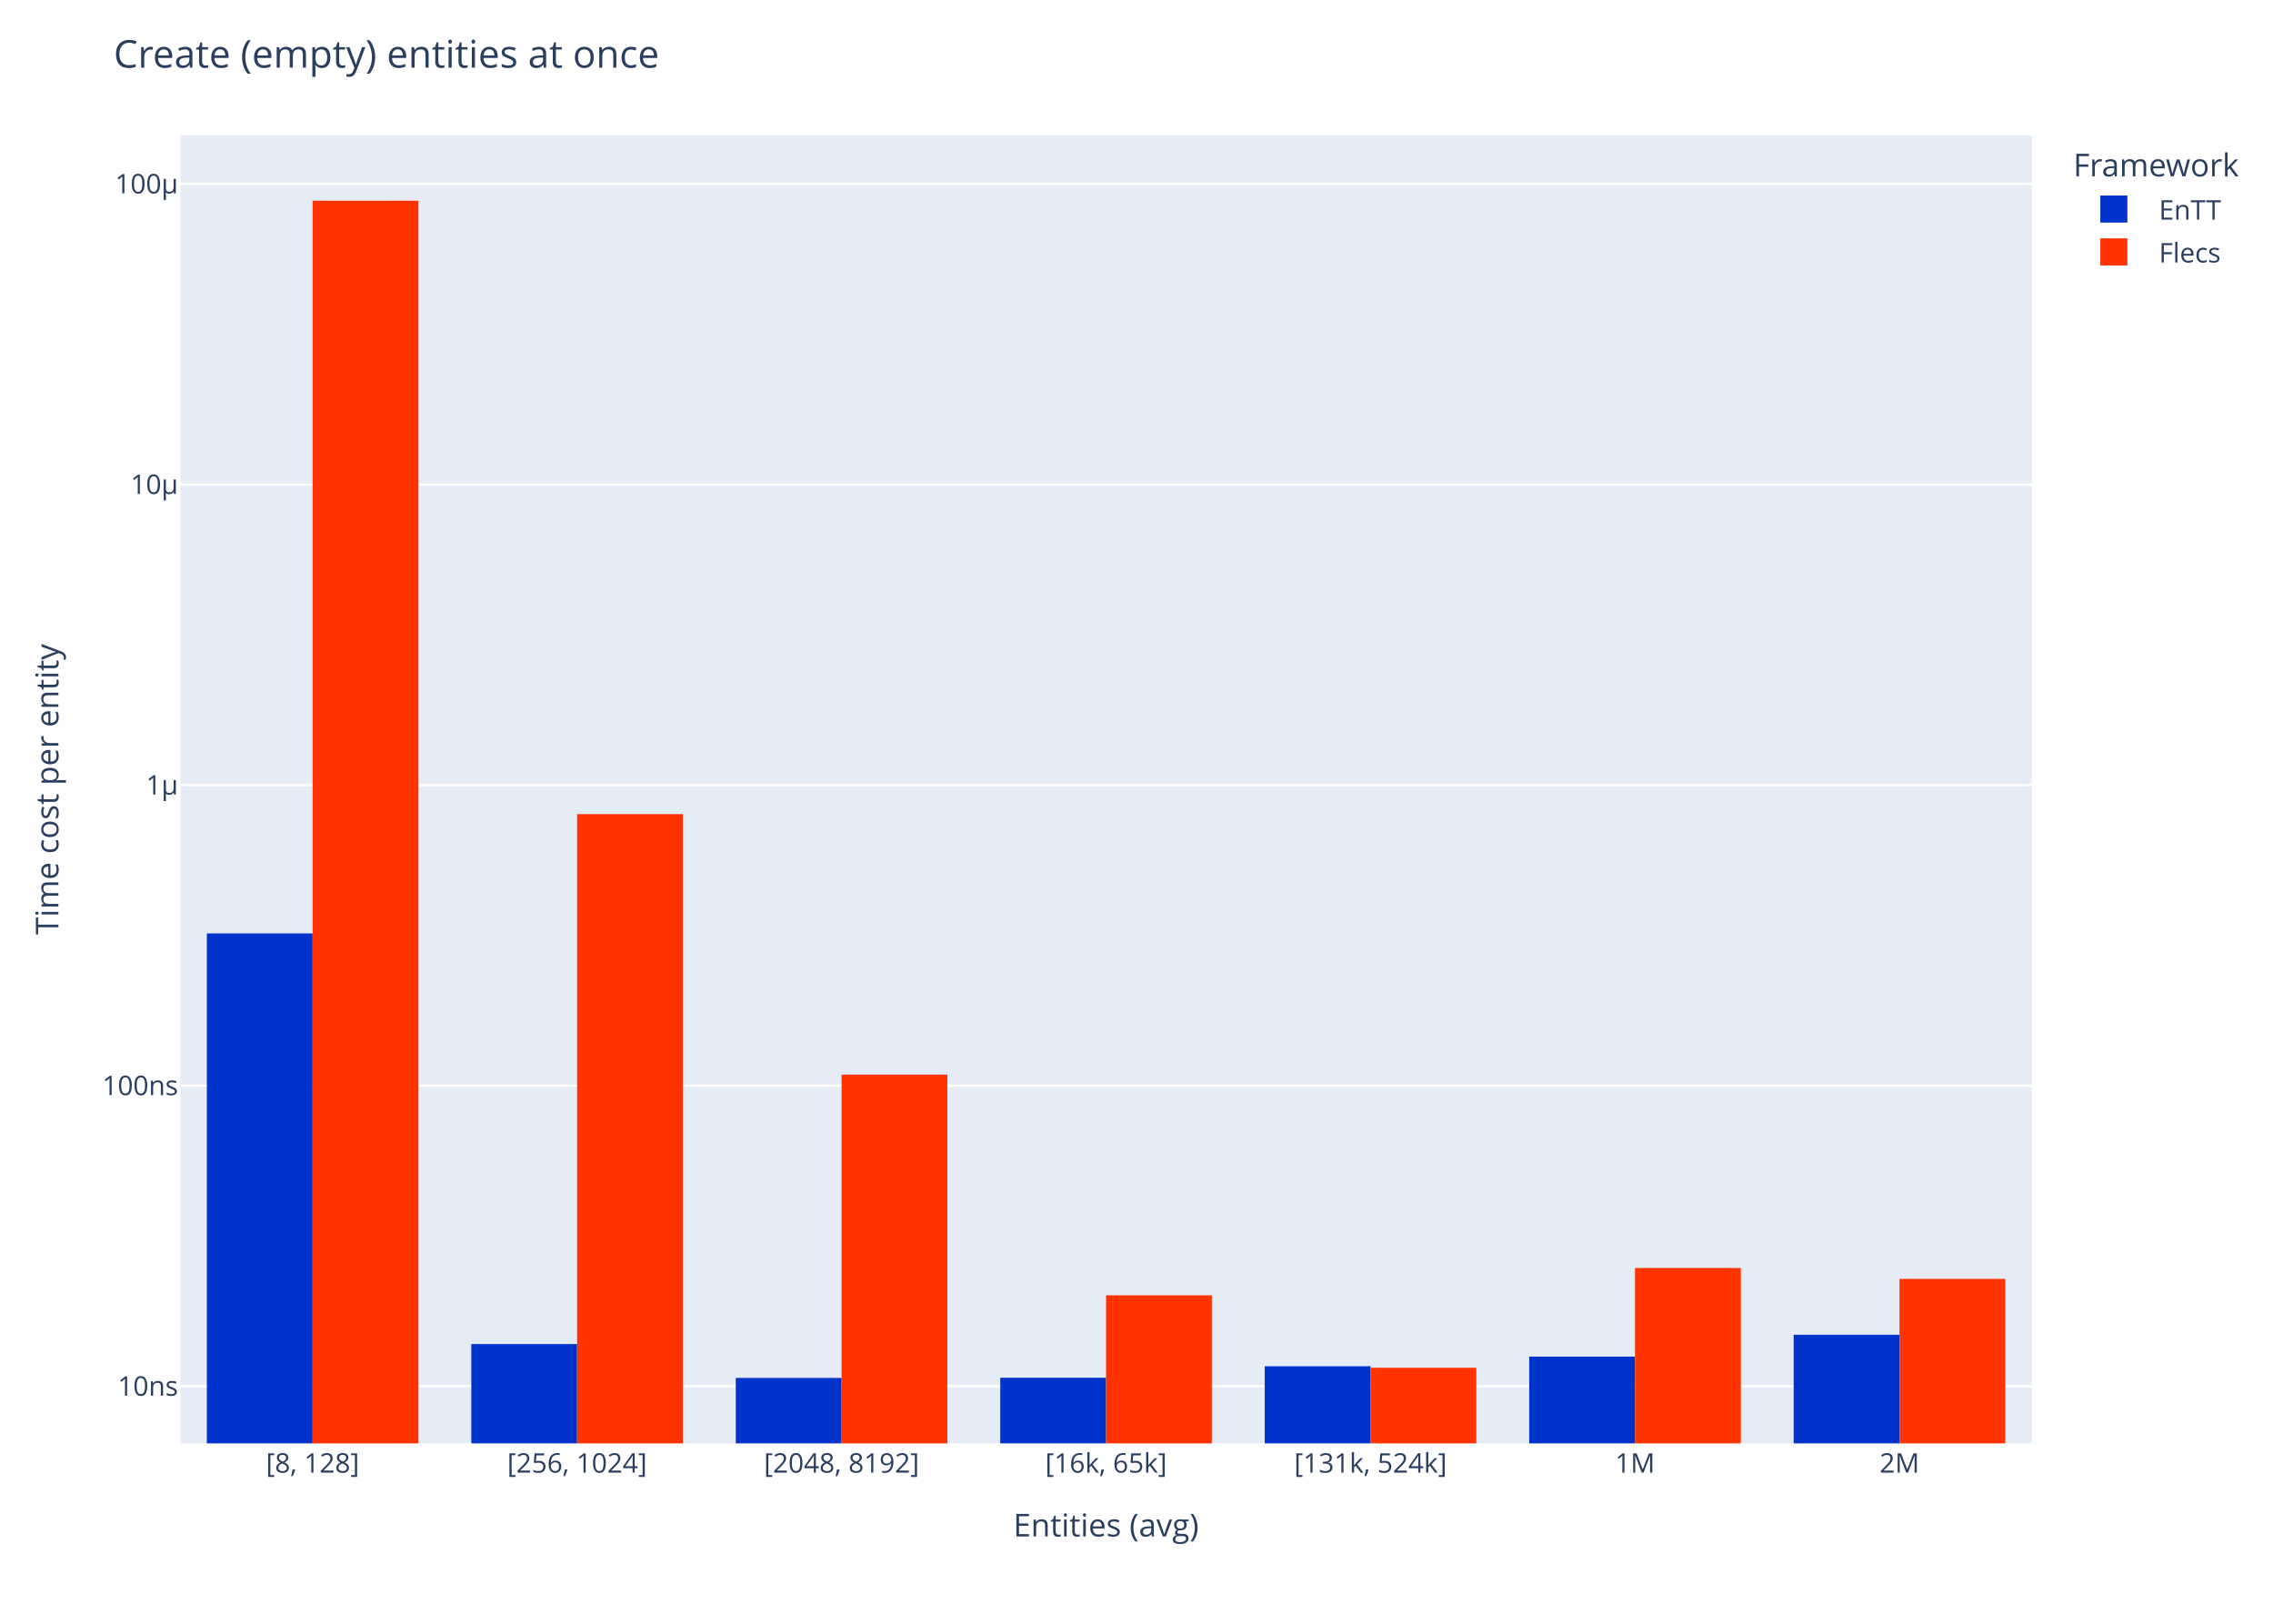
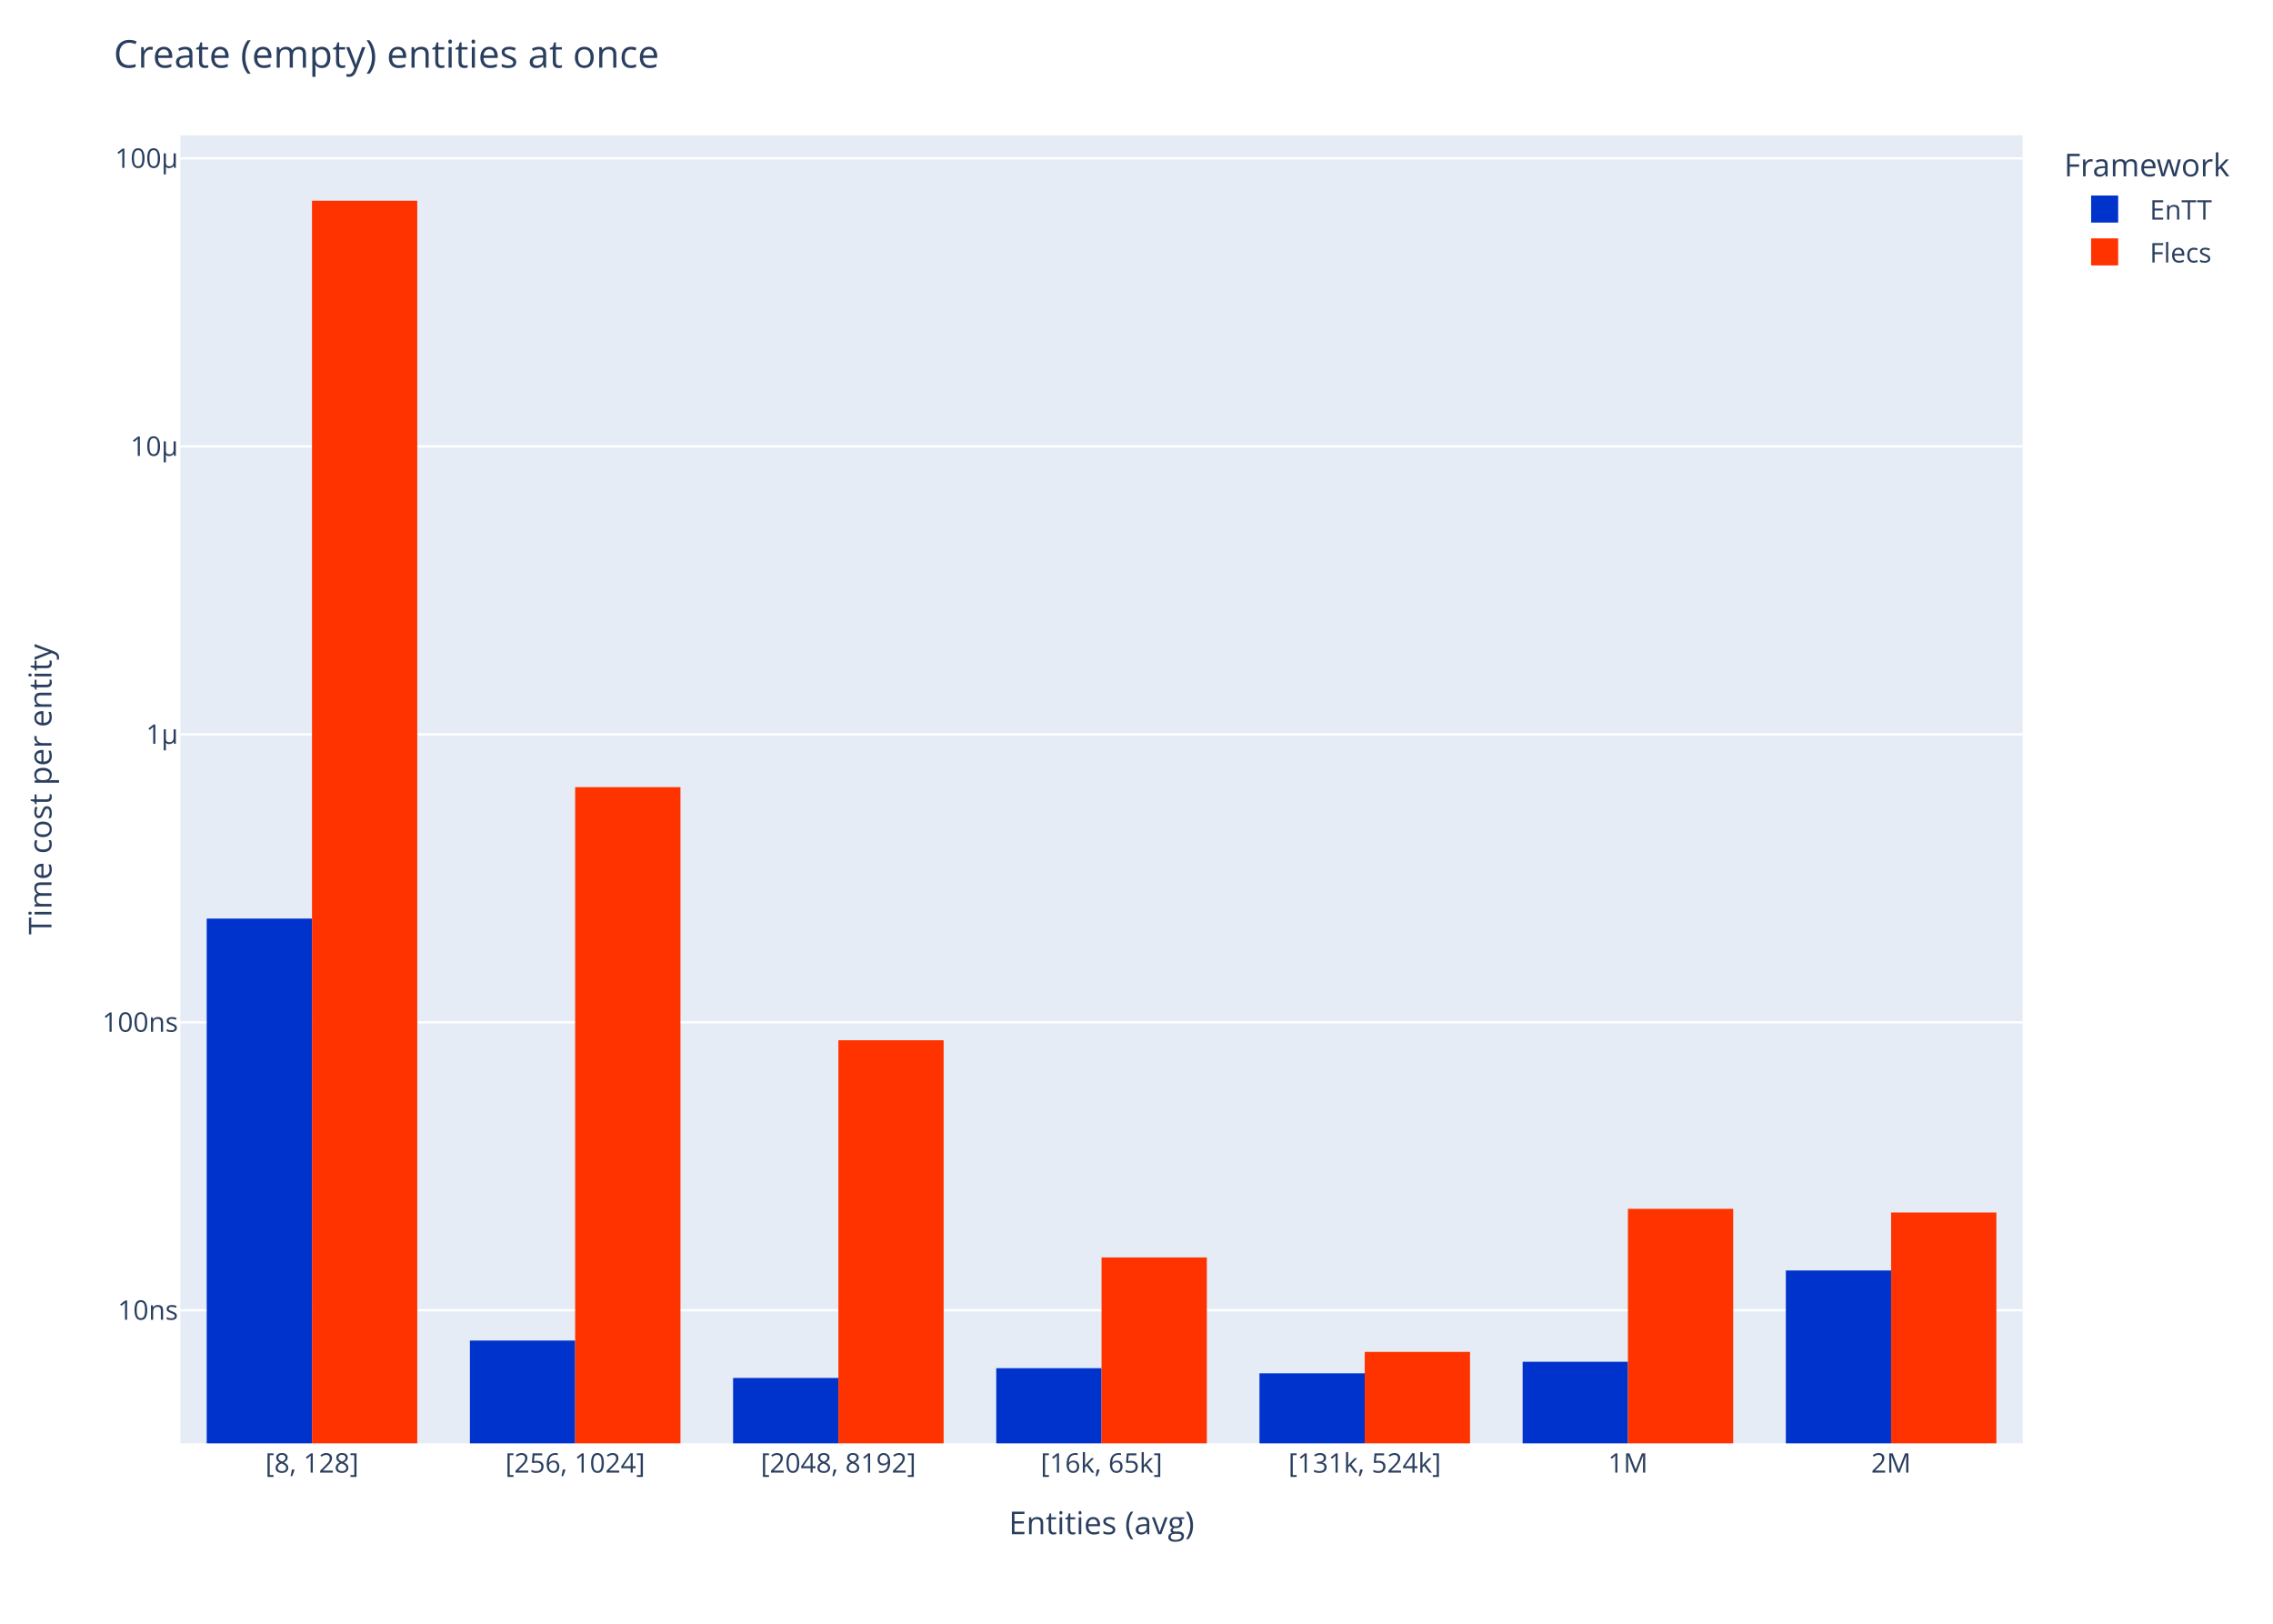
<svg xmlns="http://www.w3.org/2000/svg" class="main-svg" width="1008" height="720" style="" viewBox="0 0 1008 720">
  <rect x="0" y="0" width="1008" height="720" style="fill: rgb(255, 255, 255); fill-opacity: 1;" />
-   <defs id="defs-b75a73">
+   <defs id="defs-ecd3f6">
    <g class="clips">
-       <clipPath id="clipb75a73xyplot" class="plotclip">
-         <rect width="821" height="580" />
-       </clipPath>
-       <clipPath class="axesclip" id="clipb75a73x">
-         <rect x="80" y="0" width="821" height="720" />
-       </clipPath>
-       <clipPath class="axesclip" id="clipb75a73y">
+       <clipPath id="clipecd3f6xyplot" class="plotclip">
+         <rect width="817" height="580" />
+       </clipPath>
+       <clipPath class="axesclip" id="clipecd3f6x">
+         <rect x="80" y="0" width="817" height="720" />
+       </clipPath>
+       <clipPath class="axesclip" id="clipecd3f6y">
        <rect x="0" y="60" width="1008" height="580" />
      </clipPath>
-       <clipPath class="axesclip" id="clipb75a73xy">
-         <rect x="80" y="60" width="821" height="580" />
+       <clipPath class="axesclip" id="clipecd3f6xy">
+         <rect x="80" y="60" width="817" height="580" />
      </clipPath>
    </g>
    <g class="gradients" />
    <g class="patterns" />
  </defs>
  <g class="bglayer">
-     <rect class="bg" x="80" y="60" width="821" height="580" style="fill: rgb(229, 236, 246); fill-opacity: 1; stroke-width: 0;" />
+     <rect class="bg" x="80" y="60" width="817" height="580" style="fill: rgb(229, 236, 246); fill-opacity: 1; stroke-width: 0;" />
  </g>
  <g class="layer-below">
    <g class="imagelayer" />
    <g class="shapelayer" />
  </g>
  <g class="cartesianlayer">
    <g class="subplot xy">
      <g class="layer-subplot">
        <g class="shapelayer" />
        <g class="imagelayer" />
      </g>
      <g class="minor-gridlayer">
        <g class="x" />
        <g class="y" />
      </g>
      <g class="gridlayer">
        <g class="x" />
        <g class="y">
-           <path class="ygrid crisp" transform="translate(0,614.68)" d="M80,0h821" style="stroke: rgb(255, 255, 255); stroke-opacity: 1; stroke-width: 1px;" />
-           <path class="ygrid crisp" transform="translate(0,481.4)" d="M80,0h821" style="stroke: rgb(255, 255, 255); stroke-opacity: 1; stroke-width: 1px;" />
-           <path class="ygrid crisp" transform="translate(0,348.12)" d="M80,0h821" style="stroke: rgb(255, 255, 255); stroke-opacity: 1; stroke-width: 1px;" />
-           <path class="ygrid crisp" transform="translate(0,214.83)" d="M80,0h821" style="stroke: rgb(255, 255, 255); stroke-opacity: 1; stroke-width: 1px;" />
-           <path class="ygrid crisp" transform="translate(0,81.55)" d="M80,0h821" style="stroke: rgb(255, 255, 255); stroke-opacity: 1; stroke-width: 1px;" />
+           <path class="ygrid crisp" transform="translate(0,581.01)" d="M80,0h817" style="stroke: rgb(255, 255, 255); stroke-opacity: 1; stroke-width: 1px;" />
+           <path class="ygrid crisp" transform="translate(0,453.31)" d="M80,0h817" style="stroke: rgb(255, 255, 255); stroke-opacity: 1; stroke-width: 1px;" />
+           <path class="ygrid crisp" transform="translate(0,325.62)" d="M80,0h817" style="stroke: rgb(255, 255, 255); stroke-opacity: 1; stroke-width: 1px;" />
+           <path class="ygrid crisp" transform="translate(0,197.93)" d="M80,0h817" style="stroke: rgb(255, 255, 255); stroke-opacity: 1; stroke-width: 1px;" />
+           <path class="ygrid crisp" transform="translate(0,70.23)" d="M80,0h817" style="stroke: rgb(255, 255, 255); stroke-opacity: 1; stroke-width: 1px;" />
        </g>
      </g>
      <g class="zerolinelayer" />
      <g class="layer-between">
        <g class="shapelayer" />
        <g class="imagelayer" />
      </g>
      <path class="xlines-below" />
      <path class="ylines-below" />
      <g class="overlines-below" />
      <g class="xaxislayer-below" />
      <g class="yaxislayer-below" />
      <g class="overaxes-below" />
      <g class="overplot">
-         <g class="xy" transform="translate(80,60)" clip-path="url(#clipb75a73xyplot)">
+         <g class="xy" transform="translate(80,60)" clip-path="url(#clipecd3f6xyplot)">
          <g class="barlayer mlayer">
            <g class="trace bars" style="opacity: 1;">
              <g class="points">
                <g class="point">
-                   <path d="M11.73,6090V353.89H58.64V6090Z" style="vector-effect: none; opacity: 1; stroke-width: 0px; fill: rgb(0, 51, 204); fill-opacity: 1;" />
-                 </g>
-                 <g class="point">
-                   <path d="M129.01,6090V535.97H175.93V6090Z" style="vector-effect: none; opacity: 1; stroke-width: 0px; fill: rgb(0, 51, 204); fill-opacity: 1;" />
-                 </g>
-                 <g class="point">
-                   <path d="M246.3,6090V551H293.21V6090Z" style="vector-effect: none; opacity: 1; stroke-width: 0px; fill: rgb(0, 51, 204); fill-opacity: 1;" />
-                 </g>
-                 <g class="point">
-                   <path d="M363.59,6090V550.92H410.5V6090Z" style="vector-effect: none; opacity: 1; stroke-width: 0px; fill: rgb(0, 51, 204); fill-opacity: 1;" />
-                 </g>
-                 <g class="point">
-                   <path d="M480.87,6090V545.82H527.79V6090Z" style="vector-effect: none; opacity: 1; stroke-width: 0px; fill: rgb(0, 51, 204); fill-opacity: 1;" />
-                 </g>
-                 <g class="point">
-                   <path d="M598.16,6090V541.55H645.07V6090Z" style="vector-effect: none; opacity: 1; stroke-width: 0px; fill: rgb(0, 51, 204); fill-opacity: 1;" />
-                 </g>
-                 <g class="point">
-                   <path d="M715.44,6090V531.84H762.36V6090Z" style="vector-effect: none; opacity: 1; stroke-width: 0px; fill: rgb(0, 51, 204); fill-opacity: 1;" />
+                   <path d="M11.67,6090V347.3H58.36V6090Z" style="vector-effect: none; opacity: 1; stroke-width: 0px; fill: rgb(0, 51, 204); fill-opacity: 1;" />
+                 </g>
+                 <g class="point">
+                   <path d="M128.39,6090V534.43H175.07V6090Z" style="vector-effect: none; opacity: 1; stroke-width: 0px; fill: rgb(0, 51, 204); fill-opacity: 1;" />
+                 </g>
+                 <g class="point">
+                   <path d="M245.1,6090V551H291.79V6090Z" style="vector-effect: none; opacity: 1; stroke-width: 0px; fill: rgb(0, 51, 204); fill-opacity: 1;" />
+                 </g>
+                 <g class="point">
+                   <path d="M361.81,6090V546.69H408.5V6090Z" style="vector-effect: none; opacity: 1; stroke-width: 0px; fill: rgb(0, 51, 204); fill-opacity: 1;" />
+                 </g>
+                 <g class="point">
+                   <path d="M478.53,6090V548.96H525.21V6090Z" style="vector-effect: none; opacity: 1; stroke-width: 0px; fill: rgb(0, 51, 204); fill-opacity: 1;" />
+                 </g>
+                 <g class="point">
+                   <path d="M595.24,6090V543.82H641.93V6090Z" style="vector-effect: none; opacity: 1; stroke-width: 0px; fill: rgb(0, 51, 204); fill-opacity: 1;" />
+                 </g>
+                 <g class="point">
+                   <path d="M711.96,6090V503.35H758.64V6090Z" style="vector-effect: none; opacity: 1; stroke-width: 0px; fill: rgb(0, 51, 204); fill-opacity: 1;" />
                </g>
              </g>
            </g>
            <g class="trace bars" style="opacity: 1;">
              <g class="points">
                <g class="point">
-                   <path d="M58.64,6090V29H105.56V6090Z" style="vector-effect: none; opacity: 1; stroke-width: 0px; fill: rgb(255, 51, 0); fill-opacity: 1;" />
-                 </g>
-                 <g class="point">
-                   <path d="M175.93,6090V301H222.84V6090Z" style="vector-effect: none; opacity: 1; stroke-width: 0px; fill: rgb(255, 51, 0); fill-opacity: 1;" />
-                 </g>
-                 <g class="point">
-                   <path d="M293.21,6090V416.51H340.13V6090Z" style="vector-effect: none; opacity: 1; stroke-width: 0px; fill: rgb(255, 51, 0); fill-opacity: 1;" />
-                 </g>
-                 <g class="point">
-                   <path d="M410.5,6090V514.37H457.41V6090Z" style="vector-effect: none; opacity: 1; stroke-width: 0px; fill: rgb(255, 51, 0); fill-opacity: 1;" />
-                 </g>
-                 <g class="point">
-                   <path d="M527.79,6090V546.49H574.7V6090Z" style="vector-effect: none; opacity: 1; stroke-width: 0px; fill: rgb(255, 51, 0); fill-opacity: 1;" />
-                 </g>
-                 <g class="point">
-                   <path d="M645.07,6090V502.24H691.99V6090Z" style="vector-effect: none; opacity: 1; stroke-width: 0px; fill: rgb(255, 51, 0); fill-opacity: 1;" />
-                 </g>
-                 <g class="point">
-                   <path d="M762.36,6090V507.1H809.27V6090Z" style="vector-effect: none; opacity: 1; stroke-width: 0px; fill: rgb(255, 51, 0); fill-opacity: 1;" />
+                   <path d="M58.36,6090V29H105.04V6090Z" style="vector-effect: none; opacity: 1; stroke-width: 0px; fill: rgb(255, 51, 0); fill-opacity: 1;" />
+                 </g>
+                 <g class="point">
+                   <path d="M175.07,6090V289.04H221.76V6090Z" style="vector-effect: none; opacity: 1; stroke-width: 0px; fill: rgb(255, 51, 0); fill-opacity: 1;" />
+                 </g>
+                 <g class="point">
+                   <path d="M291.79,6090V401.27H338.47V6090Z" style="vector-effect: none; opacity: 1; stroke-width: 0px; fill: rgb(255, 51, 0); fill-opacity: 1;" />
+                 </g>
+                 <g class="point">
+                   <path d="M408.5,6090V497.56H455.19V6090Z" style="vector-effect: none; opacity: 1; stroke-width: 0px; fill: rgb(255, 51, 0); fill-opacity: 1;" />
+                 </g>
+                 <g class="point">
+                   <path d="M525.21,6090V539.44H571.9V6090Z" style="vector-effect: none; opacity: 1; stroke-width: 0px; fill: rgb(255, 51, 0); fill-opacity: 1;" />
+                 </g>
+                 <g class="point">
+                   <path d="M641.93,6090V476.01H688.61V6090Z" style="vector-effect: none; opacity: 1; stroke-width: 0px; fill: rgb(255, 51, 0); fill-opacity: 1;" />
+                 </g>
+                 <g class="point">
+                   <path d="M758.64,6090V477.66H805.33V6090Z" style="vector-effect: none; opacity: 1; stroke-width: 0px; fill: rgb(255, 51, 0); fill-opacity: 1;" />
                </g>
              </g>
            </g>
          </g>
        </g>
      </g>
      <path class="xlines-above crisp" d="M0,0" style="fill: none;" />
      <path class="ylines-above crisp" d="M0,0" style="fill: none;" />
      <g class="overlines-above" />
      <g class="xaxislayer-above">
        <g class="xtick">
-           <text text-anchor="middle" x="0" y="653" transform="translate(138.64,0)" style="font-family: 'Open Sans', verdana, arial, sans-serif; font-size: 12px; fill: rgb(42, 63, 95); fill-opacity: 1; white-space: pre; opacity: 1;">[8, 128]</text>
-         </g>
-         <g class="xtick">
-           <text text-anchor="middle" x="0" y="653" transform="translate(255.93,0)" style="font-family: 'Open Sans', verdana, arial, sans-serif; font-size: 12px; fill: rgb(42, 63, 95); fill-opacity: 1; white-space: pre; opacity: 1;">[256, 1024]</text>
-         </g>
-         <g class="xtick">
-           <text text-anchor="middle" x="0" y="653" transform="translate(373.21,0)" style="font-family: 'Open Sans', verdana, arial, sans-serif; font-size: 12px; fill: rgb(42, 63, 95); fill-opacity: 1; white-space: pre; opacity: 1;">[2048, 8192]</text>
-         </g>
-         <g class="xtick">
-           <text text-anchor="middle" x="0" y="653" transform="translate(490.5,0)" style="font-family: 'Open Sans', verdana, arial, sans-serif; font-size: 12px; fill: rgb(42, 63, 95); fill-opacity: 1; white-space: pre; opacity: 1;">[16k, 65k]</text>
-         </g>
-         <g class="xtick">
-           <text text-anchor="middle" x="0" y="653" transform="translate(607.79,0)" style="font-family: 'Open Sans', verdana, arial, sans-serif; font-size: 12px; fill: rgb(42, 63, 95); fill-opacity: 1; white-space: pre; opacity: 1;">[131k, 524k]</text>
-         </g>
-         <g class="xtick">
-           <text text-anchor="middle" x="0" y="653" transform="translate(725.07,0)" style="font-family: 'Open Sans', verdana, arial, sans-serif; font-size: 12px; fill: rgb(42, 63, 95); fill-opacity: 1; white-space: pre; opacity: 1;">1M</text>
-         </g>
-         <g class="xtick">
-           <text text-anchor="middle" x="0" y="653" transform="translate(842.36,0)" style="font-family: 'Open Sans', verdana, arial, sans-serif; font-size: 12px; fill: rgb(42, 63, 95); fill-opacity: 1; white-space: pre; opacity: 1;">2M</text>
+           <text text-anchor="middle" x="0" y="653" transform="translate(138.36,0)" style="font-family: 'Open Sans', verdana, arial, sans-serif; font-size: 12px; fill: rgb(42, 63, 95); fill-opacity: 1; white-space: pre; opacity: 1;">[8, 128]</text>
+         </g>
+         <g class="xtick">
+           <text text-anchor="middle" x="0" y="653" transform="translate(255.07,0)" style="font-family: 'Open Sans', verdana, arial, sans-serif; font-size: 12px; fill: rgb(42, 63, 95); fill-opacity: 1; white-space: pre; opacity: 1;">[256, 1024]</text>
+         </g>
+         <g class="xtick">
+           <text text-anchor="middle" x="0" y="653" transform="translate(371.79,0)" style="font-family: 'Open Sans', verdana, arial, sans-serif; font-size: 12px; fill: rgb(42, 63, 95); fill-opacity: 1; white-space: pre; opacity: 1;">[2048, 8192]</text>
+         </g>
+         <g class="xtick">
+           <text text-anchor="middle" x="0" y="653" transform="translate(488.5,0)" style="font-family: 'Open Sans', verdana, arial, sans-serif; font-size: 12px; fill: rgb(42, 63, 95); fill-opacity: 1; white-space: pre; opacity: 1;">[16k, 65k]</text>
+         </g>
+         <g class="xtick">
+           <text text-anchor="middle" x="0" y="653" transform="translate(605.21,0)" style="font-family: 'Open Sans', verdana, arial, sans-serif; font-size: 12px; fill: rgb(42, 63, 95); fill-opacity: 1; white-space: pre; opacity: 1;">[131k, 524k]</text>
+         </g>
+         <g class="xtick">
+           <text text-anchor="middle" x="0" y="653" transform="translate(721.93,0)" style="font-family: 'Open Sans', verdana, arial, sans-serif; font-size: 12px; fill: rgb(42, 63, 95); fill-opacity: 1; white-space: pre; opacity: 1;">1M</text>
+         </g>
+         <g class="xtick">
+           <text text-anchor="middle" x="0" y="653" transform="translate(838.64,0)" style="font-family: 'Open Sans', verdana, arial, sans-serif; font-size: 12px; fill: rgb(42, 63, 95); fill-opacity: 1; white-space: pre; opacity: 1;">2M</text>
        </g>
      </g>
      <g class="yaxislayer-above">
        <g class="ytick">
-           <text text-anchor="end" x="79" y="4.2" transform="translate(0,614.68)" style="font-family: 'Open Sans', verdana, arial, sans-serif; font-size: 12px; fill: rgb(42, 63, 95); fill-opacity: 1; white-space: pre; opacity: 1;">10ns</text>
-         </g>
-         <g class="ytick">
-           <text text-anchor="end" x="79" y="4.2" style="font-family: 'Open Sans', verdana, arial, sans-serif; font-size: 12px; fill: rgb(42, 63, 95); fill-opacity: 1; white-space: pre; opacity: 1;" transform="translate(0,481.4)">100ns</text>
-         </g>
-         <g class="ytick">
-           <text text-anchor="end" x="79" y="4.2" style="font-family: 'Open Sans', verdana, arial, sans-serif; font-size: 12px; fill: rgb(42, 63, 95); fill-opacity: 1; white-space: pre; opacity: 1;" transform="translate(0,348.12)">1µ</text>
-         </g>
-         <g class="ytick">
-           <text text-anchor="end" x="79" y="4.2" style="font-family: 'Open Sans', verdana, arial, sans-serif; font-size: 12px; fill: rgb(42, 63, 95); fill-opacity: 1; white-space: pre; opacity: 1;" transform="translate(0,214.83)">10µ</text>
-         </g>
-         <g class="ytick">
-           <text text-anchor="end" x="79" y="4.2" style="font-family: 'Open Sans', verdana, arial, sans-serif; font-size: 12px; fill: rgb(42, 63, 95); fill-opacity: 1; white-space: pre; opacity: 1;" transform="translate(0,81.55)">100µ</text>
+           <text text-anchor="end" x="79" y="4.2" transform="translate(0,581.01)" style="font-family: 'Open Sans', verdana, arial, sans-serif; font-size: 12px; fill: rgb(42, 63, 95); fill-opacity: 1; white-space: pre; opacity: 1;">10ns</text>
+         </g>
+         <g class="ytick">
+           <text text-anchor="end" x="79" y="4.2" style="font-family: 'Open Sans', verdana, arial, sans-serif; font-size: 12px; fill: rgb(42, 63, 95); fill-opacity: 1; white-space: pre; opacity: 1;" transform="translate(0,453.31)">100ns</text>
+         </g>
+         <g class="ytick">
+           <text text-anchor="end" x="79" y="4.2" style="font-family: 'Open Sans', verdana, arial, sans-serif; font-size: 12px; fill: rgb(42, 63, 95); fill-opacity: 1; white-space: pre; opacity: 1;" transform="translate(0,325.62)">1µ</text>
+         </g>
+         <g class="ytick">
+           <text text-anchor="end" x="79" y="4.2" style="font-family: 'Open Sans', verdana, arial, sans-serif; font-size: 12px; fill: rgb(42, 63, 95); fill-opacity: 1; white-space: pre; opacity: 1;" transform="translate(0,197.93)">10µ</text>
+         </g>
+         <g class="ytick">
+           <text text-anchor="end" x="79" y="4.2" style="font-family: 'Open Sans', verdana, arial, sans-serif; font-size: 12px; fill: rgb(42, 63, 95); fill-opacity: 1; white-space: pre; opacity: 1;" transform="translate(0,70.23)">100µ</text>
        </g>
      </g>
      <g class="overaxes-above" />
    </g>
  </g>
  <g class="polarlayer" />
  <g class="smithlayer" />
  <g class="ternarylayer" />
  <g class="geolayer" />
  <g class="funnelarealayer" />
  <g class="pielayer" />
  <g class="iciclelayer" />
  <g class="treemaplayer" />
  <g class="sunburstlayer" />
  <g class="glimages" />
-   <defs id="topdefs-b75a73">
+   <defs id="topdefs-ecd3f6">
    <g class="clips" />
-     <clipPath id="legendb75a73">
-       <rect width="79" height="67" x="0" y="0" />
+     <clipPath id="legendecd3f6">
+       <rect width="83" height="67" x="0" y="0" />
    </clipPath>
  </defs>
  <g class="layer-above">
    <g class="imagelayer" />
    <g class="shapelayer" />
  </g>
  <g class="infolayer">
-     <g class="legend" pointer-events="all" transform="translate(917.42,60)">
-       <rect class="bg" shape-rendering="crispEdges" width="79" height="67" x="0" y="0" style="stroke: rgb(68, 68, 68); stroke-opacity: 1; fill: rgb(255, 255, 255); fill-opacity: 1; stroke-width: 0px;" />
-       <g class="scrollbox" transform="" clip-path="url(#legendb75a73)">
+     <g class="legend" pointer-events="all" transform="translate(913.34,60)">
+       <rect class="bg" shape-rendering="crispEdges" width="83" height="67" x="0" y="0" style="stroke: rgb(68, 68, 68); stroke-opacity: 1; fill: rgb(255, 255, 255); fill-opacity: 1; stroke-width: 0px;" />
+       <g class="scrollbox" transform="" clip-path="url(#legendecd3f6)">
        <text class="legendtitletext" text-anchor="start" x="2" y="18.2" style="font-family: 'Open Sans', verdana, arial, sans-serif; font-size: 14px; fill: rgb(42, 63, 95); fill-opacity: 1; white-space: pre;">Framework</text>
        <g class="groups" transform="">
          <g class="traces" transform="translate(0,32.7)" style="opacity: 1;">
            <text class="legendtext" text-anchor="start" x="40" y="4.68" style="font-family: 'Open Sans', verdana, arial, sans-serif; font-size: 12px; fill: rgb(42, 63, 95); fill-opacity: 1; white-space: pre;">EnTT</text>
            <g class="layers" style="opacity: 1;">
              <g class="legendfill" />
              <g class="legendlines" />
              <g class="legendsymbols">
                <g class="legendpoints">
                  <path class="legendundefined" d="M6,6H-6V-6H6Z" transform="translate(20,0)" style="stroke-width: 0px; fill: rgb(0, 51, 204); fill-opacity: 1;" />
                </g>
              </g>
            </g>
-             <rect class="legendtoggle" x="0" y="-9.5" width="67.688" height="19" style="fill: rgb(0, 0, 0); fill-opacity: 0;" />
+             <rect class="legendtoggle" x="0" y="-9.5" width="70.469" height="19" style="fill: rgb(0, 0, 0); fill-opacity: 0;" />
          </g>
        </g>
        <g class="groups" transform="">
          <g class="traces" transform="translate(0,51.7)" style="opacity: 1;">
            <text class="legendtext" text-anchor="start" x="40" y="4.68" style="font-family: 'Open Sans', verdana, arial, sans-serif; font-size: 12px; fill: rgb(42, 63, 95); fill-opacity: 1; white-space: pre;">Flecs</text>
            <g class="layers" style="opacity: 1;">
              <g class="legendfill" />
              <g class="legendlines" />
              <g class="legendsymbols">
                <g class="legendpoints">
                  <path class="legendundefined" d="M6,6H-6V-6H6Z" transform="translate(20,0)" style="stroke-width: 0px; fill: rgb(255, 51, 0); fill-opacity: 1;" />
                </g>
              </g>
            </g>
-             <rect class="legendtoggle" x="0" y="-9.5" width="67.688" height="19" style="fill: rgb(0, 0, 0); fill-opacity: 0;" />
+             <rect class="legendtoggle" x="0" y="-9.5" width="70.469" height="19" style="fill: rgb(0, 0, 0); fill-opacity: 0;" />
          </g>
        </g>
      </g>
      <rect class="scrollbar" rx="20" ry="3" width="0" height="0" x="0" y="0" style="fill: rgb(128, 139, 164); fill-opacity: 1;" />
    </g>
    <g class="g-gtitle">
      <text class="gtitle" x="50.4" y="30" text-anchor="start" dy="0em" style="opacity: 1; font-family: 'Open Sans', verdana, arial, sans-serif; font-size: 17px; fill: rgb(42, 63, 95); fill-opacity: 1; white-space: pre;">Create (empty) entities at once</text>
    </g>
    <g class="g-xtitle">
-       <text class="xtitle" x="490.5" y="681.3" text-anchor="middle" style="opacity: 1; font-family: 'Open Sans', verdana, arial, sans-serif; font-size: 14px; fill: rgb(42, 63, 95); fill-opacity: 1; white-space: pre;">Entities (avg)</text>
+       <text class="xtitle" x="488.5" y="680.3" text-anchor="middle" style="opacity: 1; font-family: 'Open Sans', verdana, arial, sans-serif; font-size: 14px; fill: rgb(42, 63, 95); fill-opacity: 1; white-space: pre;">Entities (avg)</text>
    </g>
    <g class="g-ytitle">
-       <text class="ytitle" transform="rotate(-90,25.9125,350)" x="25.913" y="350" text-anchor="middle" style="opacity: 1; font-family: 'Open Sans', verdana, arial, sans-serif; font-size: 14px; fill: rgb(42, 63, 95); fill-opacity: 1; white-space: pre;">Time cost per entity</text>
+       <text class="ytitle" transform="rotate(-90,22.83438,350)" x="22.834" y="350" text-anchor="middle" style="opacity: 1; font-family: 'Open Sans', verdana, arial, sans-serif; font-size: 14px; fill: rgb(42, 63, 95); fill-opacity: 1; white-space: pre;">Time cost per entity</text>
    </g>
  </g>
</svg>
